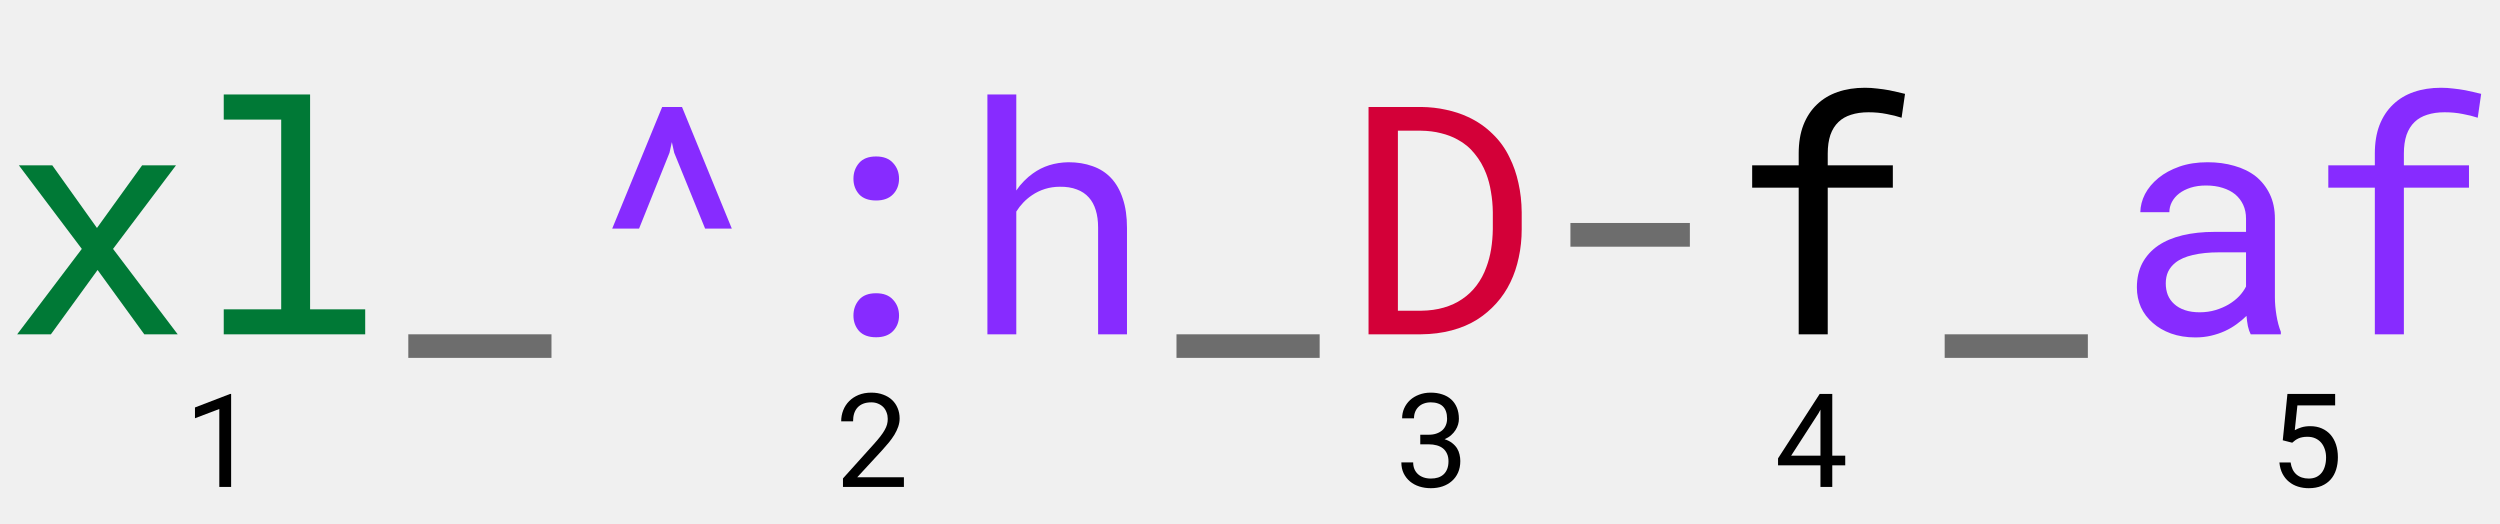
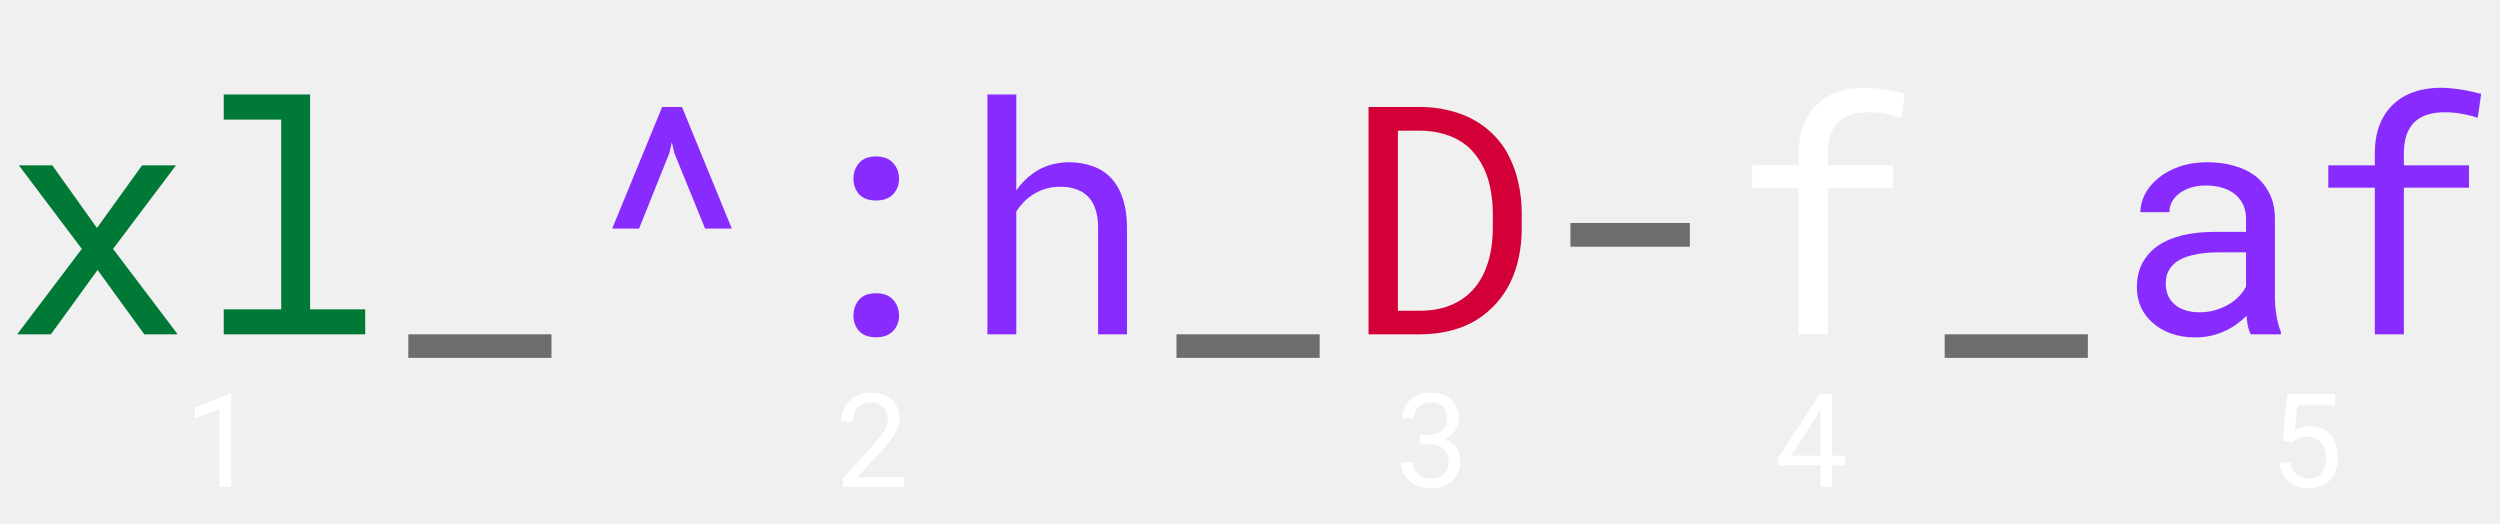
<svg xmlns="http://www.w3.org/2000/svg" width="344" height="72" viewBox="0 0 344 72" fill="none">
  <path d="M13.342 31.369L19.551 22.754H24.213L15.555 34.248L24.449 46H19.852L13.428 37.148L7.004 46H2.363L11.258 34.248L2.6 22.754H7.197L13.342 31.369ZM30.787 13H42.668V42.562H50.252V46H30.787V42.562H38.693V16.459H30.787V13Z" fill="#007936" />
  <path d="M75.883 49.244H56.182V46H75.883V49.244ZM181.586 49.244H161.885V46H181.586V49.244ZM232.525 33.947H216.09V30.682H232.525V33.947ZM287.289 49.244H267.588V46H287.289V49.244Z" fill="#6D6D6D" />
  <path d="M84.24 31.455L91.115 14.719H93.844L100.697 31.455H97.023L92.769 21.014L92.447 19.553L92.125 21.014L87.936 31.455H84.24ZM117.434 43.422C117.434 42.577 117.691 41.853 118.207 41.252C118.723 40.65 119.503 40.35 120.549 40.35C121.58 40.35 122.361 40.65 122.891 41.252C123.435 41.839 123.707 42.562 123.707 43.422C123.707 44.267 123.435 44.976 122.891 45.549C122.346 46.122 121.566 46.408 120.549 46.408C119.518 46.408 118.737 46.122 118.207 45.549C117.691 44.962 117.434 44.253 117.434 43.422ZM117.434 24.602C117.434 23.756 117.691 23.033 118.207 22.432C118.723 21.83 119.503 21.529 120.549 21.529C121.58 21.529 122.361 21.83 122.891 22.432C123.435 23.019 123.707 23.742 123.707 24.602C123.707 25.447 123.435 26.156 122.891 26.729C122.346 27.301 121.566 27.588 120.549 27.588C119.518 27.588 118.737 27.301 118.207 26.729C117.691 26.141 117.434 25.432 117.434 24.602ZM139.842 26.213C140.157 25.74 140.508 25.311 140.895 24.924C141.281 24.523 141.689 24.172 142.119 23.871C142.807 23.37 143.559 22.99 144.375 22.732C145.206 22.475 146.087 22.338 147.018 22.324C148.235 22.324 149.338 22.503 150.326 22.861C151.329 23.205 152.181 23.749 152.883 24.494C153.585 25.239 154.122 26.184 154.494 27.33C154.881 28.462 155.074 29.808 155.074 31.369V46H151.1V31.326C151.1 30.41 150.992 29.607 150.777 28.92C150.562 28.218 150.247 27.638 149.832 27.18C149.388 26.678 148.829 26.306 148.156 26.062C147.483 25.805 146.71 25.683 145.836 25.697C145.12 25.697 144.439 25.797 143.795 25.998C143.15 26.199 142.556 26.485 142.012 26.857C141.582 27.144 141.181 27.48 140.809 27.867C140.451 28.24 140.128 28.655 139.842 29.113V46H135.867V13H139.842V26.213ZM309.697 46C309.54 45.699 309.411 45.327 309.311 44.883C309.225 44.425 309.16 43.952 309.117 43.465C308.716 43.866 308.265 44.245 307.764 44.603C307.277 44.962 306.74 45.277 306.152 45.549C305.551 45.821 304.913 46.036 304.24 46.193C303.567 46.351 302.851 46.43 302.092 46.43C300.86 46.43 299.743 46.251 298.74 45.893C297.752 45.535 296.914 45.047 296.227 44.432C295.525 43.83 294.98 43.114 294.594 42.283C294.221 41.438 294.035 40.529 294.035 39.555C294.035 38.28 294.286 37.163 294.787 36.203C295.303 35.243 296.026 34.441 296.957 33.797C297.888 33.167 299.005 32.694 300.309 32.379C301.626 32.064 303.094 31.906 304.713 31.906H309.053V30.08C309.053 29.378 308.924 28.748 308.666 28.189C308.408 27.631 308.043 27.151 307.57 26.75C307.098 26.363 306.518 26.062 305.83 25.848C305.157 25.633 304.398 25.525 303.553 25.525C302.765 25.525 302.056 25.626 301.426 25.826C300.81 26.027 300.287 26.292 299.857 26.621C299.428 26.951 299.091 27.344 298.848 27.803C298.618 28.247 298.504 28.712 298.504 29.199H294.508C294.522 28.354 294.737 27.523 295.152 26.707C295.582 25.891 296.198 25.153 297 24.494C297.788 23.85 298.747 23.327 299.879 22.926C301.025 22.525 302.321 22.324 303.768 22.324C305.085 22.324 306.31 22.489 307.441 22.818C308.573 23.134 309.554 23.613 310.385 24.258C311.201 24.917 311.846 25.733 312.318 26.707C312.791 27.681 313.027 28.82 313.027 30.123V40.93C313.027 41.703 313.099 42.527 313.242 43.4C313.385 44.26 313.586 45.012 313.844 45.656V46H309.697ZM302.672 42.971C303.445 42.971 304.169 42.87 304.842 42.67C305.515 42.469 306.131 42.204 306.689 41.875C307.234 41.546 307.706 41.173 308.107 40.758C308.508 40.328 308.824 39.884 309.053 39.426V34.721H305.357C303.982 34.721 302.779 34.842 301.748 35.086C300.731 35.315 299.922 35.673 299.32 36.16C298.891 36.504 298.561 36.912 298.332 37.385C298.117 37.857 298.01 38.395 298.01 38.996C298.01 39.569 298.103 40.099 298.289 40.586C298.49 41.073 298.783 41.488 299.17 41.832C299.557 42.19 300.044 42.469 300.631 42.67C301.218 42.87 301.898 42.971 302.672 42.971ZM326.777 46V25.826H320.375V22.754H326.777V21.121C326.777 19.631 326.992 18.328 327.422 17.211C327.866 16.079 328.489 15.134 329.291 14.375C330.079 13.616 331.031 13.043 332.148 12.656C333.266 12.27 334.512 12.076 335.887 12.076C336.46 12.076 337.025 12.112 337.584 12.184C338.143 12.241 338.694 12.32 339.238 12.42C339.596 12.492 339.954 12.57 340.312 12.656C340.671 12.728 341.036 12.814 341.408 12.914L340.936 16.201C340.348 16.001 339.661 15.829 338.873 15.685C338.1 15.528 337.269 15.449 336.381 15.449C335.479 15.449 334.676 15.564 333.975 15.793C333.287 16.008 332.714 16.337 332.256 16.781C331.769 17.24 331.396 17.834 331.139 18.564C330.895 19.295 330.773 20.147 330.773 21.121V22.754H339.732V25.826H330.773V46H326.777Z" fill="#872BFF" />
  <path d="M188.311 46V14.719H195.551C196.768 14.733 197.914 14.862 198.988 15.105C200.077 15.335 201.079 15.664 201.996 16.094C203.271 16.681 204.395 17.454 205.369 18.414C206.357 19.359 207.145 20.455 207.732 21.701C208.262 22.761 208.663 23.921 208.936 25.182C209.222 26.442 209.372 27.788 209.387 29.221V31.52C209.387 32.895 209.251 34.198 208.979 35.43C208.721 36.661 208.341 37.793 207.84 38.824C207.324 39.898 206.673 40.872 205.885 41.746C205.097 42.62 204.216 43.365 203.242 43.98C202.211 44.625 201.044 45.119 199.74 45.463C198.451 45.807 197.055 45.986 195.551 46H188.311ZM192.35 17.984V42.756H195.551C196.697 42.742 197.735 42.598 198.666 42.326C199.611 42.054 200.449 41.667 201.18 41.166C201.953 40.65 202.619 40.02 203.178 39.275C203.751 38.516 204.202 37.671 204.531 36.74C204.818 35.981 205.033 35.165 205.176 34.291C205.319 33.403 205.398 32.479 205.412 31.52V29.178C205.398 28.204 205.312 27.273 205.154 26.385C205.011 25.482 204.789 24.645 204.488 23.871C204.102 22.869 203.579 21.966 202.92 21.164C202.275 20.348 201.48 19.689 200.535 19.188C199.862 18.815 199.11 18.529 198.279 18.328C197.449 18.113 196.539 17.999 195.551 17.984H192.35Z" fill="#D30038" />
-   <path d="M247.5 46V25.826H241.098V22.754H247.5V21.121C247.5 19.631 247.715 18.328 248.145 17.211C248.589 16.079 249.212 15.134 250.014 14.375C250.801 13.616 251.754 13.043 252.871 12.656C253.988 12.27 255.234 12.076 256.609 12.076C257.182 12.076 257.748 12.112 258.307 12.184C258.865 12.241 259.417 12.32 259.961 12.42C260.319 12.492 260.677 12.57 261.035 12.656C261.393 12.728 261.758 12.814 262.131 12.914L261.658 16.201C261.071 16.001 260.383 15.829 259.596 15.685C258.822 15.528 257.992 15.449 257.104 15.449C256.201 15.449 255.399 15.564 254.697 15.793C254.01 16.008 253.437 16.337 252.979 16.781C252.492 17.24 252.119 17.834 251.861 18.564C251.618 19.295 251.496 20.147 251.496 21.121V22.754H260.455V25.826H251.496V46H247.5Z" fill="black" />
-   <path d="M31.803 67H30.177V56.277L26.828 57.552V56.066L31.671 54.203H31.803V67Z" fill="black" />
-   <path d="M195.428 59.819H196.588C196.998 59.819 197.358 59.764 197.669 59.652C197.985 59.541 198.252 59.389 198.469 59.195C198.68 59.002 198.841 58.77 198.952 58.501C199.063 58.231 199.119 57.935 199.119 57.613C199.119 57.232 199.069 56.901 198.97 56.62C198.87 56.333 198.724 56.096 198.53 55.908C198.343 55.727 198.108 55.592 197.827 55.504C197.552 55.41 197.235 55.363 196.878 55.363C196.532 55.363 196.216 55.416 195.929 55.522C195.647 55.621 195.407 55.768 195.208 55.961C195.003 56.154 194.845 56.386 194.733 56.655C194.622 56.925 194.566 57.227 194.566 57.56H192.932C192.932 57.074 193.025 56.617 193.213 56.19C193.406 55.756 193.676 55.378 194.021 55.056C194.367 54.739 194.78 54.49 195.261 54.309C195.747 54.121 196.286 54.027 196.878 54.027C197.452 54.027 197.977 54.106 198.451 54.265C198.926 54.417 199.333 54.645 199.673 54.95C200.013 55.255 200.276 55.633 200.464 56.084C200.651 56.535 200.745 57.057 200.745 57.648C200.745 57.895 200.707 58.149 200.631 58.413C200.555 58.677 200.438 58.932 200.279 59.178C200.121 59.43 199.916 59.667 199.664 59.89C199.418 60.106 199.122 60.288 198.776 60.435C199.192 60.569 199.538 60.745 199.813 60.962C200.095 61.179 200.32 61.422 200.49 61.691C200.654 61.961 200.769 62.245 200.833 62.544C200.903 62.843 200.938 63.139 200.938 63.432C200.938 64.029 200.836 64.56 200.631 65.022C200.426 65.485 200.142 65.875 199.778 66.191C199.415 66.514 198.984 66.76 198.486 66.93C197.994 67.094 197.461 67.176 196.887 67.176C196.324 67.176 195.794 67.097 195.296 66.939C194.804 66.78 194.376 66.549 194.013 66.244C193.649 65.939 193.359 65.567 193.143 65.128C192.932 64.689 192.826 64.188 192.826 63.625H194.452C194.452 63.959 194.508 64.264 194.619 64.539C194.736 64.814 194.9 65.049 195.111 65.242C195.322 65.436 195.577 65.585 195.876 65.69C196.181 65.796 196.518 65.849 196.887 65.849C197.256 65.849 197.59 65.802 197.889 65.708C198.188 65.608 198.442 65.459 198.653 65.26C198.864 65.061 199.025 64.814 199.137 64.522C199.254 64.223 199.312 63.871 199.312 63.467C199.312 63.068 199.245 62.726 199.11 62.438C198.981 62.145 198.8 61.902 198.565 61.709C198.325 61.516 198.035 61.372 197.695 61.278C197.361 61.185 196.992 61.138 196.588 61.138H195.428V59.819Z" fill="black" />
-   <path d="M252.121 62.702H253.905V64.029H252.121V67H250.495V64.029H244.659V63.071L250.39 54.203H252.121V62.702ZM246.461 62.702H250.495V56.365L250.231 56.857L246.461 62.702Z" fill="black" />
-   <path d="M314.109 60.584L314.751 54.203H321.316V55.785H316.122L315.762 59.195C316.014 59.049 316.315 58.92 316.667 58.809C317.019 58.697 317.426 58.642 317.889 58.642C318.48 58.642 319.011 58.744 319.479 58.949C319.948 59.154 320.347 59.441 320.675 59.81C321.003 60.185 321.255 60.637 321.431 61.164C321.606 61.691 321.694 62.277 321.694 62.922C321.694 63.531 321.612 64.097 321.448 64.618C321.284 65.14 321.038 65.588 320.71 65.963C320.376 66.344 319.957 66.643 319.453 66.859C318.949 67.07 318.357 67.176 317.678 67.176C317.156 67.176 316.664 67.103 316.201 66.956C315.738 66.81 315.328 66.59 314.971 66.297C314.607 66.004 314.309 65.635 314.074 65.189C313.846 64.744 313.702 64.226 313.644 63.634H315.19C315.29 64.36 315.557 64.911 315.99 65.286C316.43 65.661 316.992 65.849 317.678 65.849C318.064 65.849 318.407 65.781 318.706 65.647C319.005 65.506 319.257 65.307 319.462 65.049C319.661 64.797 319.811 64.492 319.91 64.135C320.016 63.777 320.068 63.379 320.068 62.94C320.068 62.541 320.01 62.169 319.893 61.823C319.781 61.477 319.617 61.176 319.4 60.918C319.184 60.666 318.917 60.467 318.601 60.32C318.284 60.174 317.921 60.101 317.511 60.101C317.241 60.101 317.007 60.121 316.808 60.162C316.614 60.197 316.438 60.25 316.28 60.32C316.122 60.391 315.973 60.476 315.832 60.575C315.697 60.675 315.557 60.789 315.41 60.918L314.109 60.584Z" fill="black" />
-   <path d="M124.378 67H115.993V65.831L120.186 61.173C120.561 60.757 120.874 60.388 121.126 60.065C121.378 59.743 121.58 59.444 121.732 59.169C121.885 58.899 121.993 58.645 122.058 58.404C122.122 58.158 122.154 57.906 122.154 57.648C122.154 57.332 122.102 57.036 121.996 56.761C121.896 56.48 121.75 56.236 121.557 56.031C121.357 55.826 121.117 55.665 120.836 55.548C120.561 55.425 120.247 55.363 119.896 55.363C119.468 55.363 119.096 55.425 118.779 55.548C118.469 55.671 118.211 55.844 118.006 56.066C117.795 56.295 117.637 56.57 117.531 56.893C117.432 57.215 117.382 57.575 117.382 57.974H115.747C115.747 57.435 115.841 56.928 116.028 56.453C116.216 55.973 116.488 55.554 116.846 55.196C117.197 54.839 117.628 54.555 118.138 54.344C118.653 54.133 119.239 54.027 119.896 54.027C120.499 54.027 121.041 54.118 121.521 54.3C122.008 54.476 122.418 54.722 122.752 55.038C123.086 55.355 123.341 55.73 123.517 56.163C123.698 56.597 123.789 57.068 123.789 57.578C123.789 57.959 123.725 58.337 123.596 58.712C123.467 59.081 123.294 59.447 123.077 59.81C122.854 60.174 122.597 60.534 122.304 60.892C122.017 61.243 121.712 61.595 121.39 61.946L117.953 65.673H124.378V67Z" fill="black" />
+   <path d="M247.5 46V25.826H241.098V22.754H247.5V21.121C247.5 19.631 247.715 18.328 248.145 17.211C248.589 16.079 249.212 15.134 250.014 14.375C250.801 13.616 251.754 13.043 252.871 12.656C253.988 12.27 255.234 12.076 256.609 12.076C257.182 12.076 257.748 12.112 258.307 12.184C258.865 12.241 259.417 12.32 259.961 12.42C260.319 12.492 260.677 12.57 261.035 12.656C261.393 12.728 261.758 12.814 262.131 12.914L261.658 16.201C261.071 16.001 260.383 15.829 259.596 15.685C258.822 15.528 257.992 15.449 257.104 15.449C256.201 15.449 255.399 15.564 254.697 15.793C254.01 16.008 253.437 16.337 252.979 16.781C252.492 17.24 252.119 17.834 251.861 18.564C251.618 19.295 251.496 20.147 251.496 21.121V22.754H260.455V25.826H251.496V46H247.5Z" fill="white" />
+   <path d="M31.803 67H30.177V56.277L26.828 57.552V56.066L31.671 54.203H31.803V67Z" fill="white" />
+   <path d="M195.428 59.819H196.588C196.998 59.819 197.358 59.764 197.669 59.652C197.985 59.541 198.252 59.389 198.469 59.195C198.68 59.002 198.841 58.77 198.952 58.501C199.063 58.231 199.119 57.935 199.119 57.613C199.119 57.232 199.069 56.901 198.97 56.62C198.87 56.333 198.724 56.096 198.53 55.908C198.343 55.727 198.108 55.592 197.827 55.504C197.552 55.41 197.235 55.363 196.878 55.363C196.532 55.363 196.216 55.416 195.929 55.522C195.647 55.621 195.407 55.768 195.208 55.961C195.003 56.154 194.845 56.386 194.733 56.655C194.622 56.925 194.566 57.227 194.566 57.56H192.932C192.932 57.074 193.025 56.617 193.213 56.19C193.406 55.756 193.676 55.378 194.021 55.056C194.367 54.739 194.78 54.49 195.261 54.309C195.747 54.121 196.286 54.027 196.878 54.027C197.452 54.027 197.977 54.106 198.451 54.265C198.926 54.417 199.333 54.645 199.673 54.95C200.013 55.255 200.276 55.633 200.464 56.084C200.651 56.535 200.745 57.057 200.745 57.648C200.745 57.895 200.707 58.149 200.631 58.413C200.555 58.677 200.438 58.932 200.279 59.178C200.121 59.43 199.916 59.667 199.664 59.89C199.418 60.106 199.122 60.288 198.776 60.435C199.192 60.569 199.538 60.745 199.813 60.962C200.095 61.179 200.32 61.422 200.49 61.691C200.654 61.961 200.769 62.245 200.833 62.544C200.903 62.843 200.938 63.139 200.938 63.432C200.938 64.029 200.836 64.56 200.631 65.022C200.426 65.485 200.142 65.875 199.778 66.191C199.415 66.514 198.984 66.76 198.486 66.93C197.994 67.094 197.461 67.176 196.887 67.176C196.324 67.176 195.794 67.097 195.296 66.939C194.804 66.78 194.376 66.549 194.013 66.244C193.649 65.939 193.359 65.567 193.143 65.128C192.932 64.689 192.826 64.188 192.826 63.625H194.452C194.452 63.959 194.508 64.264 194.619 64.539C194.736 64.814 194.9 65.049 195.111 65.242C195.322 65.436 195.577 65.585 195.876 65.69C196.181 65.796 196.518 65.849 196.887 65.849C197.256 65.849 197.59 65.802 197.889 65.708C198.188 65.608 198.442 65.459 198.653 65.26C198.864 65.061 199.025 64.814 199.137 64.522C199.254 64.223 199.312 63.871 199.312 63.467C199.312 63.068 199.245 62.726 199.11 62.438C198.981 62.145 198.8 61.902 198.565 61.709C198.325 61.516 198.035 61.372 197.695 61.278C197.361 61.185 196.992 61.138 196.588 61.138H195.428V59.819Z" fill="white" />
+   <path d="M252.121 62.702H253.905V64.029H252.121V67H250.495V64.029H244.659V63.071L250.39 54.203H252.121V62.702ZM246.461 62.702H250.495V56.365L250.231 56.857L246.461 62.702Z" fill="white" />
+   <path d="M314.109 60.584L314.751 54.203H321.316V55.785H316.122L315.762 59.195C316.014 59.049 316.315 58.92 316.667 58.809C317.019 58.697 317.426 58.642 317.889 58.642C318.48 58.642 319.011 58.744 319.479 58.949C319.948 59.154 320.347 59.441 320.675 59.81C321.003 60.185 321.255 60.637 321.431 61.164C321.606 61.691 321.694 62.277 321.694 62.922C321.694 63.531 321.612 64.097 321.448 64.618C321.284 65.14 321.038 65.588 320.71 65.963C320.376 66.344 319.957 66.643 319.453 66.859C318.949 67.07 318.357 67.176 317.678 67.176C317.156 67.176 316.664 67.103 316.201 66.956C315.738 66.81 315.328 66.59 314.971 66.297C314.607 66.004 314.309 65.635 314.074 65.189C313.846 64.744 313.702 64.226 313.644 63.634H315.19C315.29 64.36 315.557 64.911 315.99 65.286C316.43 65.661 316.992 65.849 317.678 65.849C318.064 65.849 318.407 65.781 318.706 65.647C319.005 65.506 319.257 65.307 319.462 65.049C319.661 64.797 319.811 64.492 319.91 64.135C320.016 63.777 320.068 63.379 320.068 62.94C320.068 62.541 320.01 62.169 319.893 61.823C319.781 61.477 319.617 61.176 319.4 60.918C319.184 60.666 318.917 60.467 318.601 60.32C318.284 60.174 317.921 60.101 317.511 60.101C317.241 60.101 317.007 60.121 316.808 60.162C316.614 60.197 316.438 60.25 316.28 60.32C316.122 60.391 315.973 60.476 315.832 60.575C315.697 60.675 315.557 60.789 315.41 60.918L314.109 60.584Z" fill="white" />
+   <path d="M124.378 67H115.993V65.831L120.186 61.173C120.561 60.757 120.874 60.388 121.126 60.065C121.378 59.743 121.58 59.444 121.732 59.169C121.885 58.899 121.993 58.645 122.058 58.404C122.122 58.158 122.154 57.906 122.154 57.648C122.154 57.332 122.102 57.036 121.996 56.761C121.896 56.48 121.75 56.236 121.557 56.031C121.357 55.826 121.117 55.665 120.836 55.548C120.561 55.425 120.247 55.363 119.896 55.363C119.468 55.363 119.096 55.425 118.779 55.548C118.469 55.671 118.211 55.844 118.006 56.066C117.795 56.295 117.637 56.57 117.531 56.893C117.432 57.215 117.382 57.575 117.382 57.974H115.747C115.747 57.435 115.841 56.928 116.028 56.453C116.216 55.973 116.488 55.554 116.846 55.196C117.197 54.839 117.628 54.555 118.138 54.344C118.653 54.133 119.239 54.027 119.896 54.027C120.499 54.027 121.041 54.118 121.521 54.3C122.008 54.476 122.418 54.722 122.752 55.038C123.086 55.355 123.341 55.73 123.517 56.163C123.698 56.597 123.789 57.068 123.789 57.578C123.789 57.959 123.725 58.337 123.596 58.712C123.467 59.081 123.294 59.447 123.077 59.81C122.854 60.174 122.597 60.534 122.304 60.892C122.017 61.243 121.712 61.595 121.39 61.946L117.953 65.673H124.378V67Z" fill="white" />
</svg>
